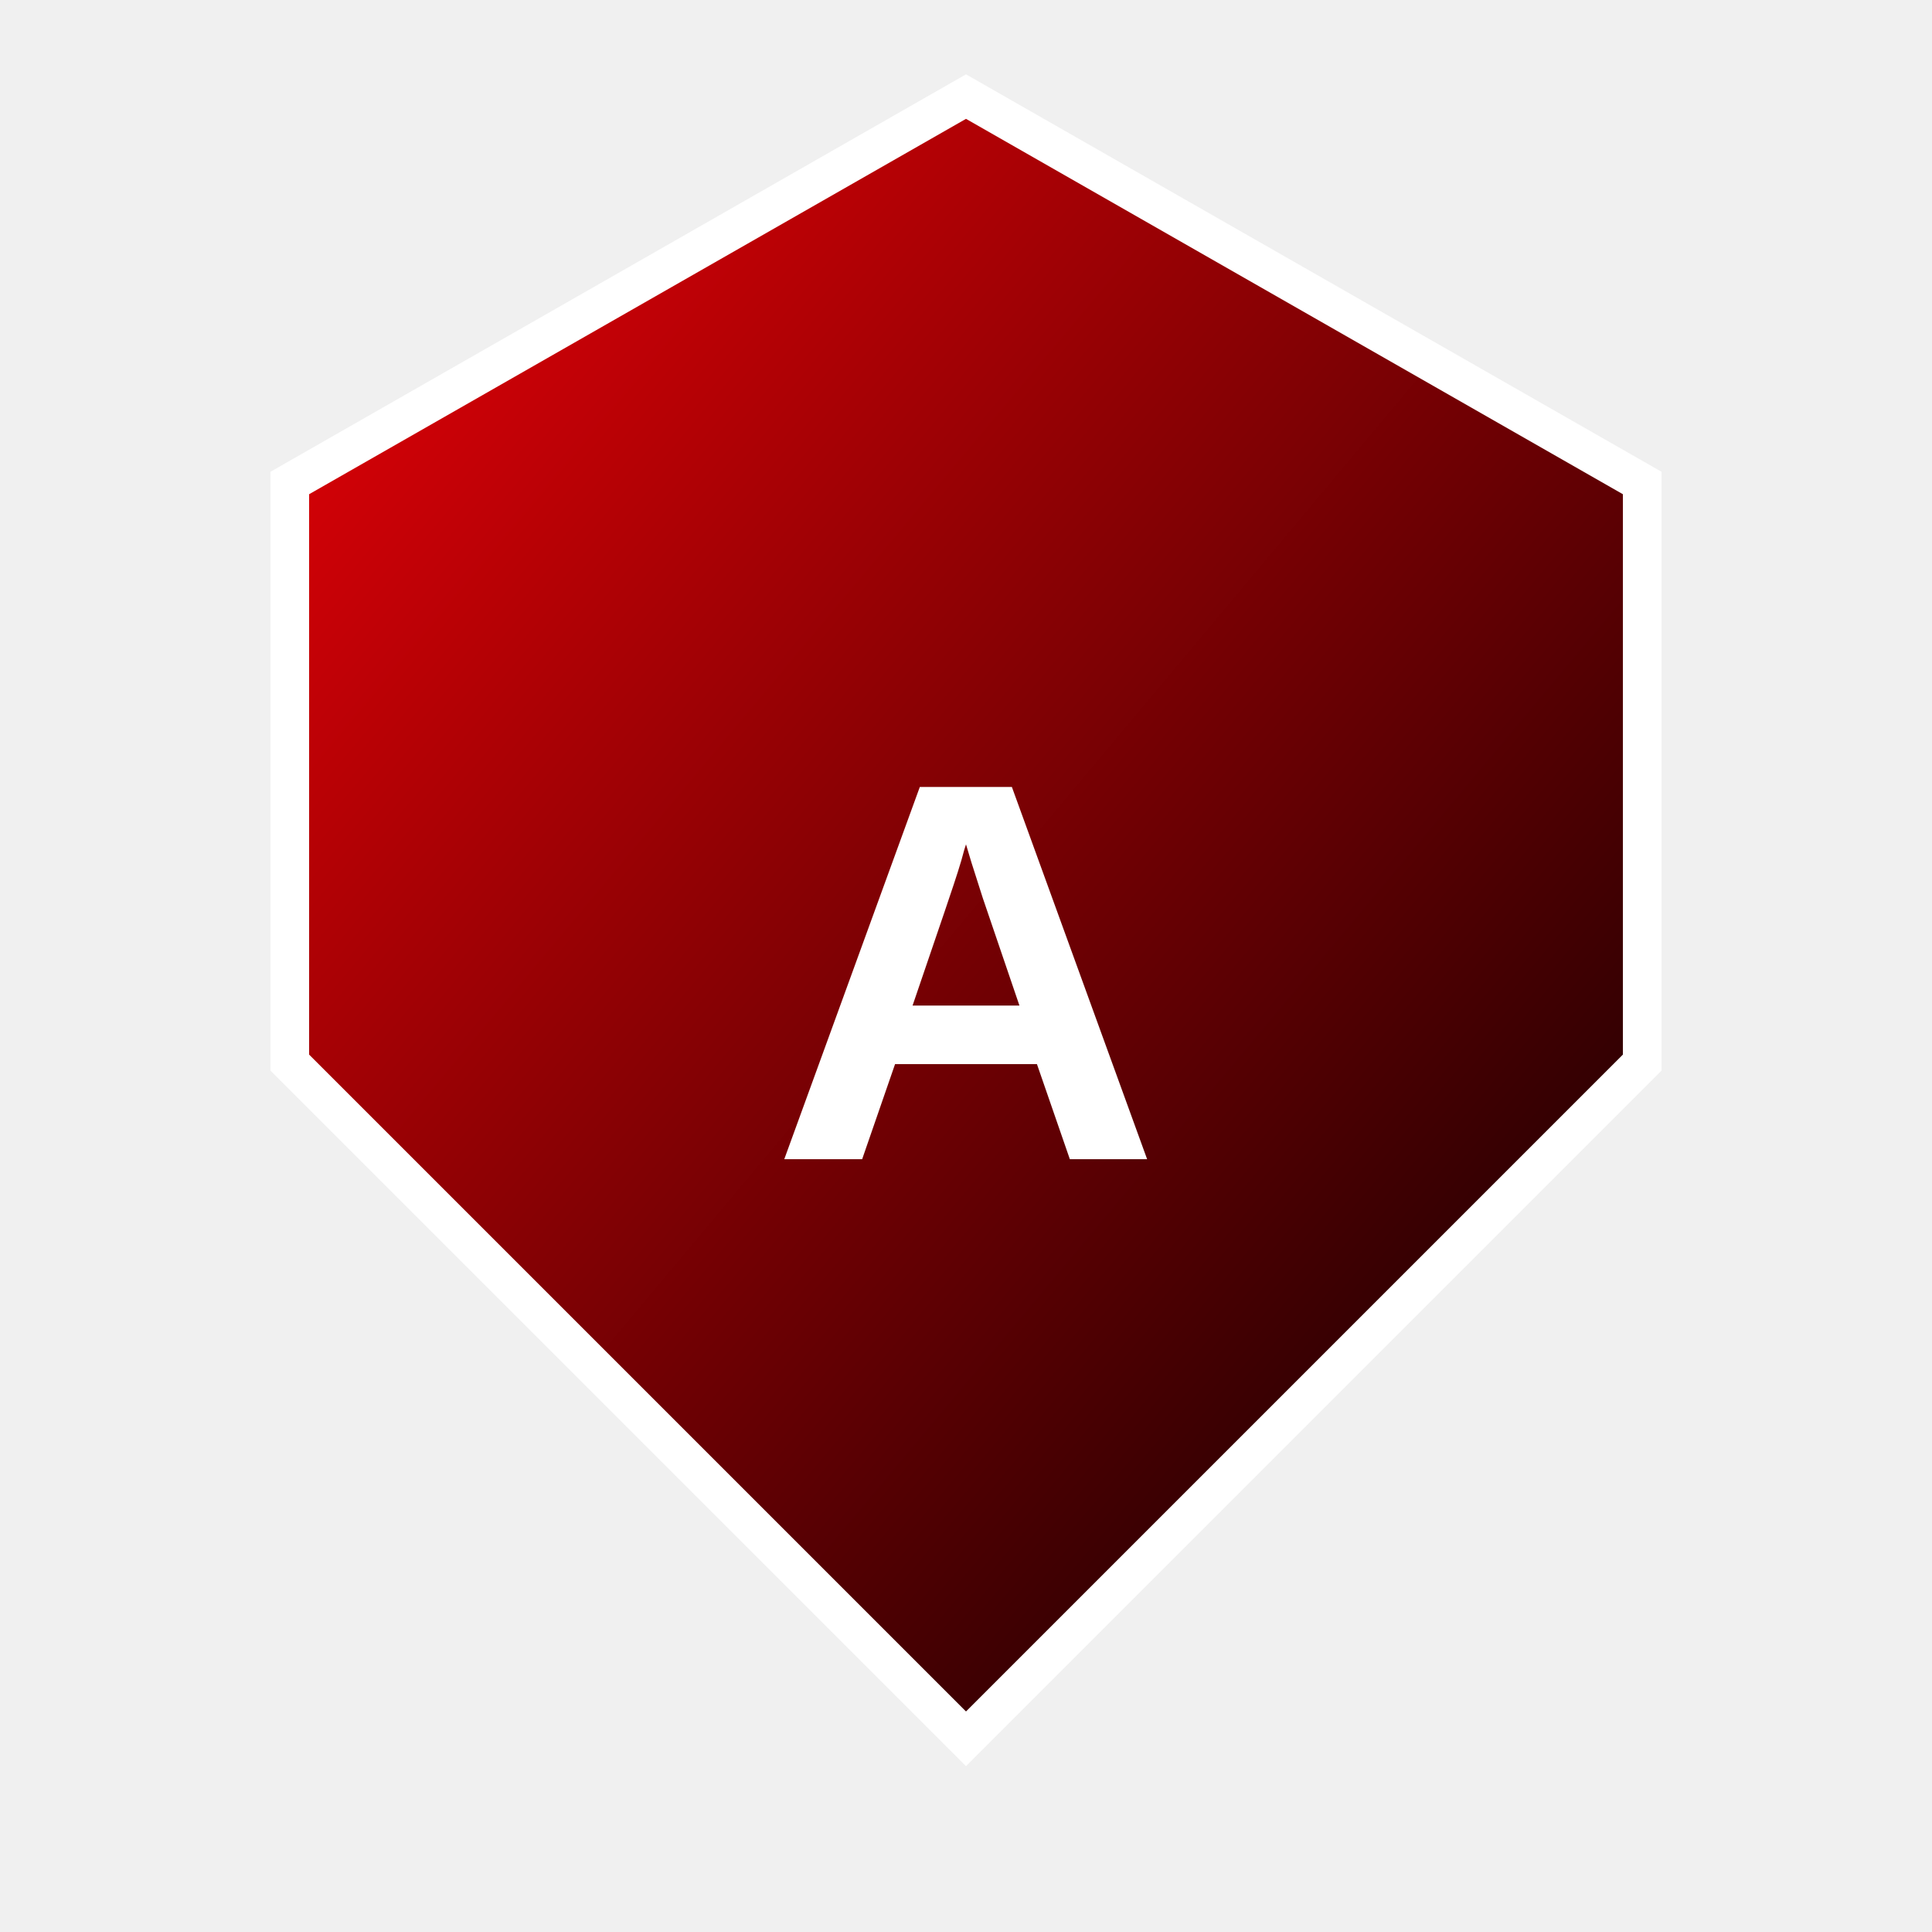
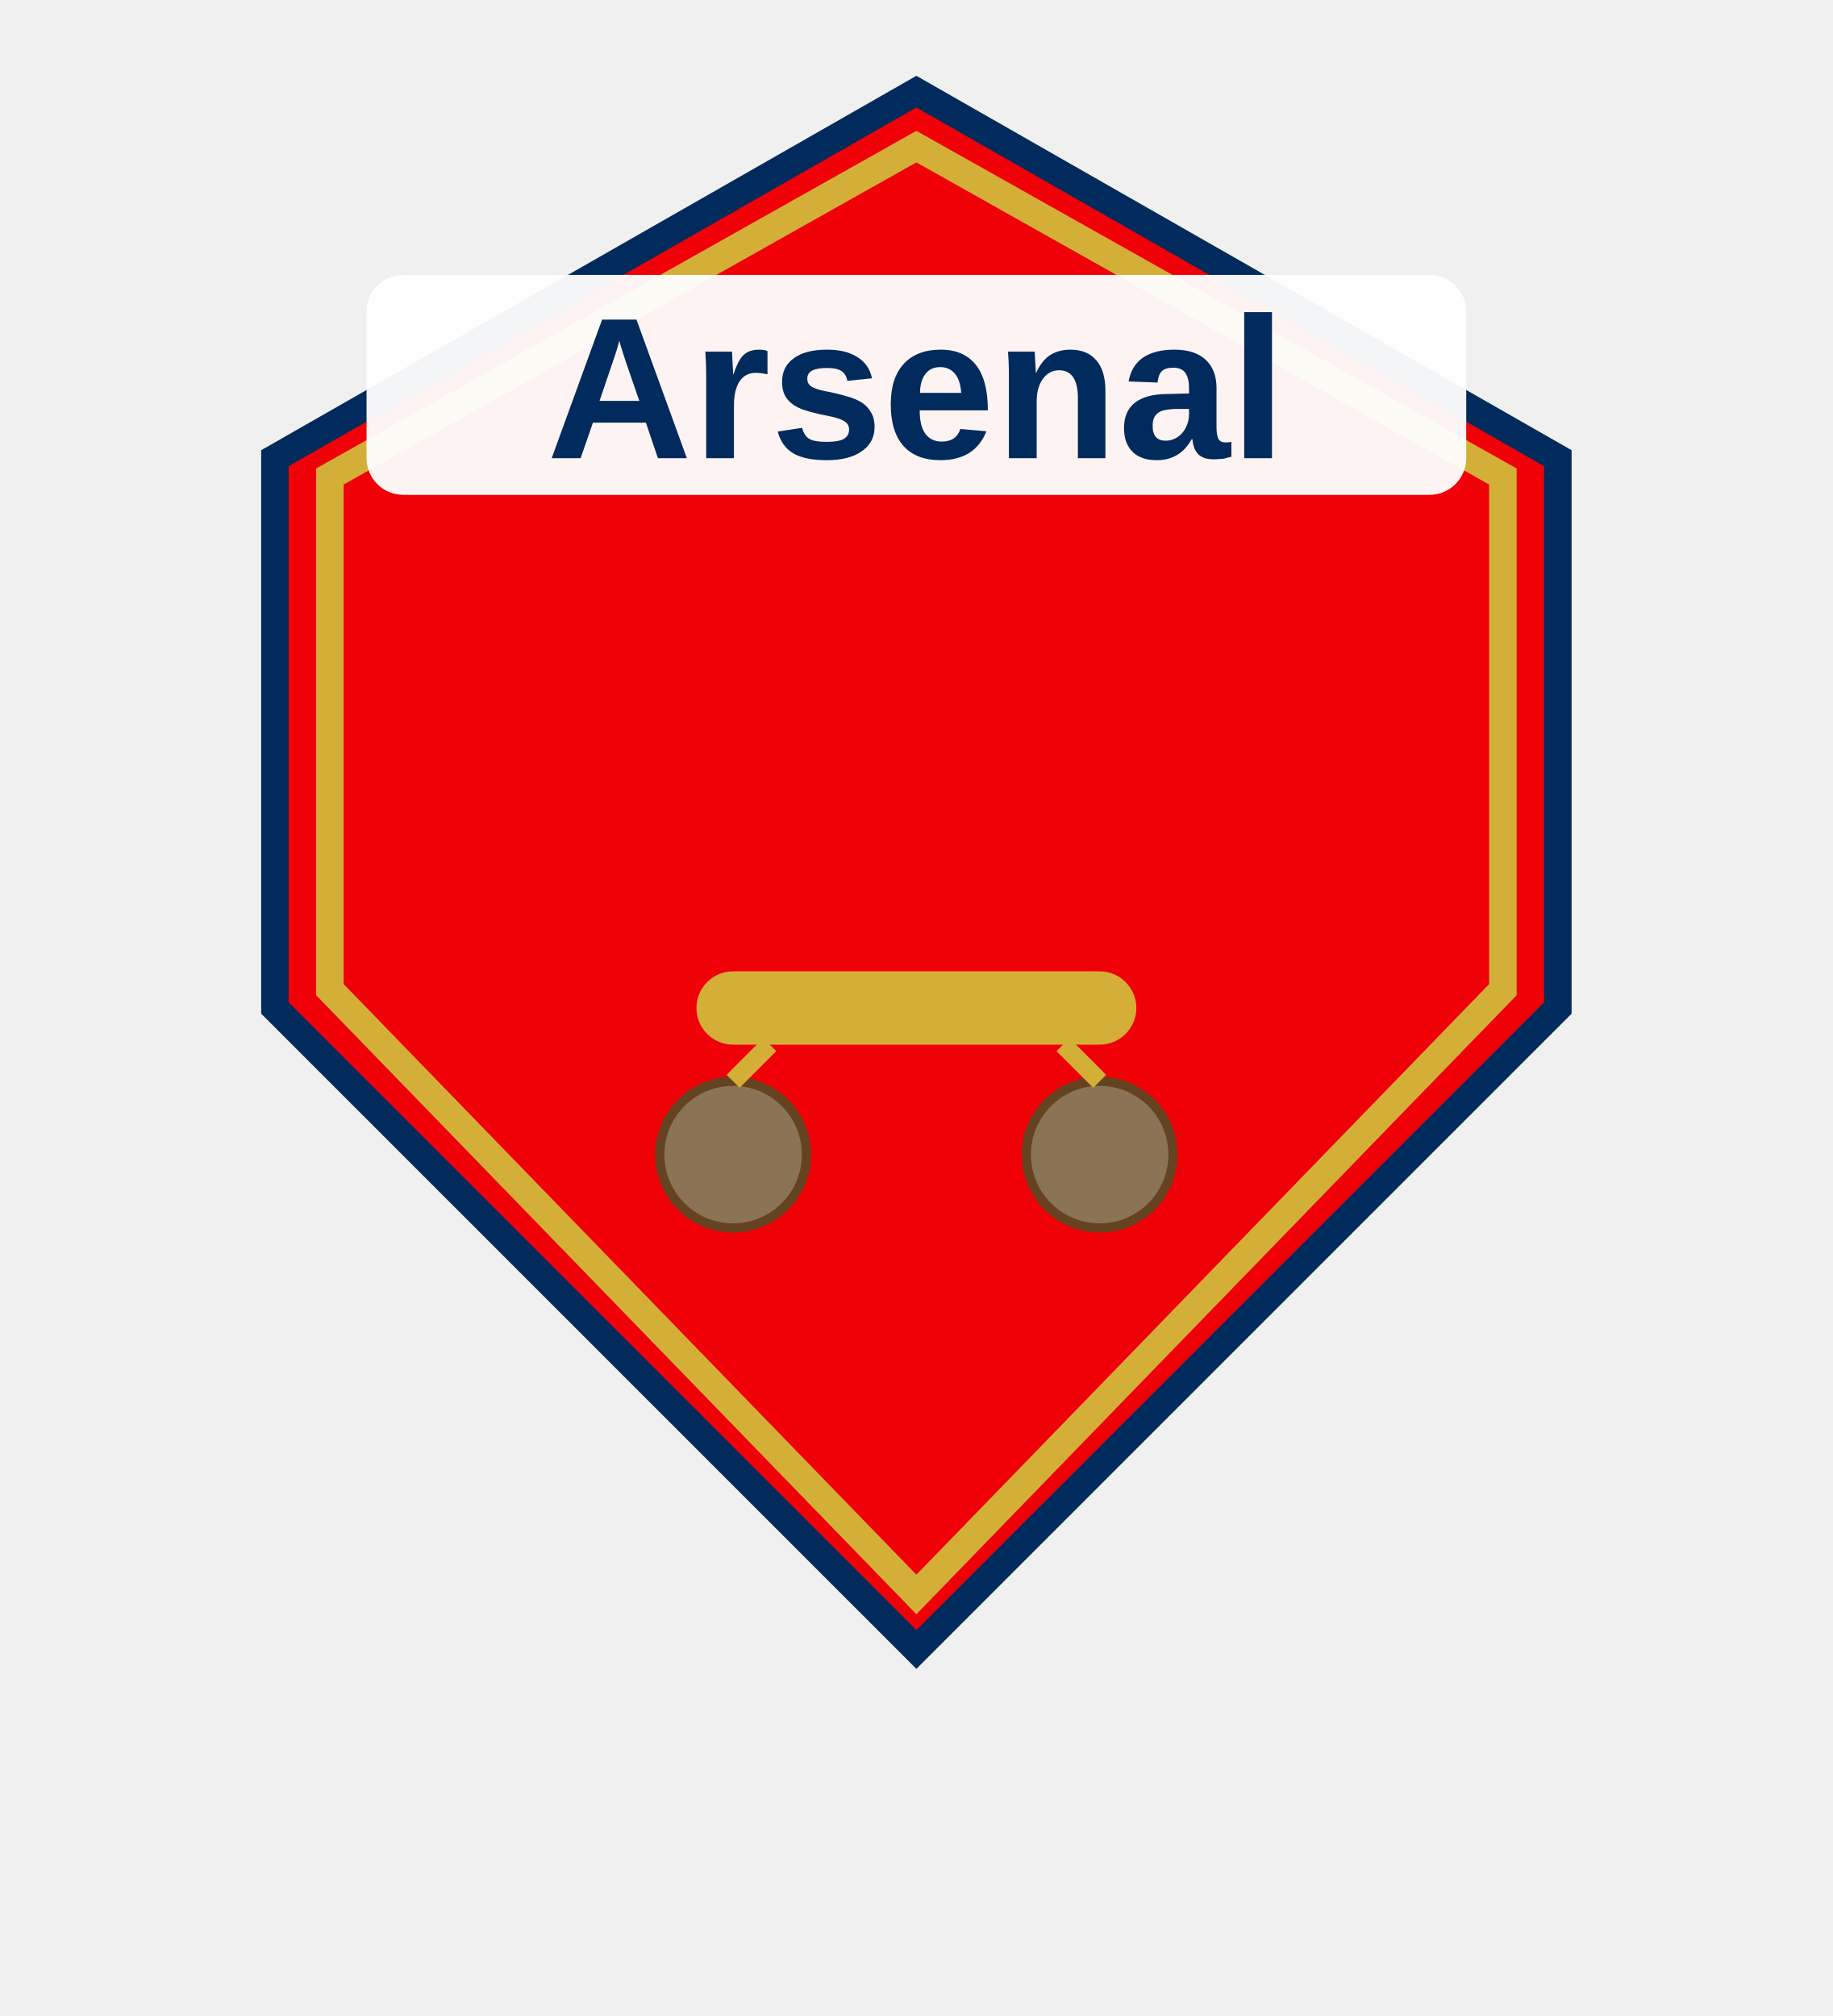
- <svg xmlns="http://www.w3.org/2000/svg" width="100" height="100" viewBox="0 0 100 100">
-   <defs>
-     <linearGradient id="grad_Arsenal" x1="0%" y1="0%" x2="100%" y2="100%">
-       <stop offset="0%" style="stop-color:#EF0107;stop-opacity:1" />
-       <stop offset="100%" style="stop-color:{color_darker};stop-opacity:1" />
-     </linearGradient>
-   </defs>
-   <path d="M 50 5 L 85 25 L 85 55 Q 50 90 50 90 Q 15 55 15 55 L 15 25 Z" fill="url(#grad_Arsenal)" stroke="white" stroke-width="2" />
-   <text x="50" y="60" font-size="28" font-weight="bold" text-anchor="middle" fill="white" font-family="Arial">
-     A
-   </text>
+ <svg xmlns="http://www.w3.org/2000/svg" width="100" height="110" viewBox="0 0 100 110">
+   <path d="M 50 5 L 85 25 L 85 55 Q 50 90 50 90 Q 15 55 15 55 L 15 25 Z" fill="#EF0107" stroke="#002B5C" stroke-width="1.5" />
+   <path d="M 50 8 L 82 26 L 82 54 Q 50 87 50 87 Q 18 54 18 54 L 18 26 Z" fill="none" stroke="#D4AF37" stroke-width="1.5" />
+   <rect x="20" y="15" width="60" height="12" fill="white" opacity="0.95" rx="2" />
+   <text x="50" y="25" font-size="11" font-weight="bold" text-anchor="middle" fill="#002B5C" font-family="Arial">Arsenal</text>
+   <g transform="translate(50, 55)">
+     <rect x="-12" y="-2" width="24" height="4" fill="#D4AF37" rx="2" />
+     <circle cx="-10" cy="8" r="4" fill="#8B7355" stroke="#654321" stroke-width="0.5" />
+     <circle cx="10" cy="8" r="4" fill="#8B7355" stroke="#654321" stroke-width="0.5" />
+     <line x1="-8" y1="2" x2="-10" y2="4" stroke="#D4AF37" stroke-width="1" />
+     <line x1="8" y1="2" x2="10" y2="4" stroke="#D4AF37" stroke-width="1" />
+   </g>
</svg>
